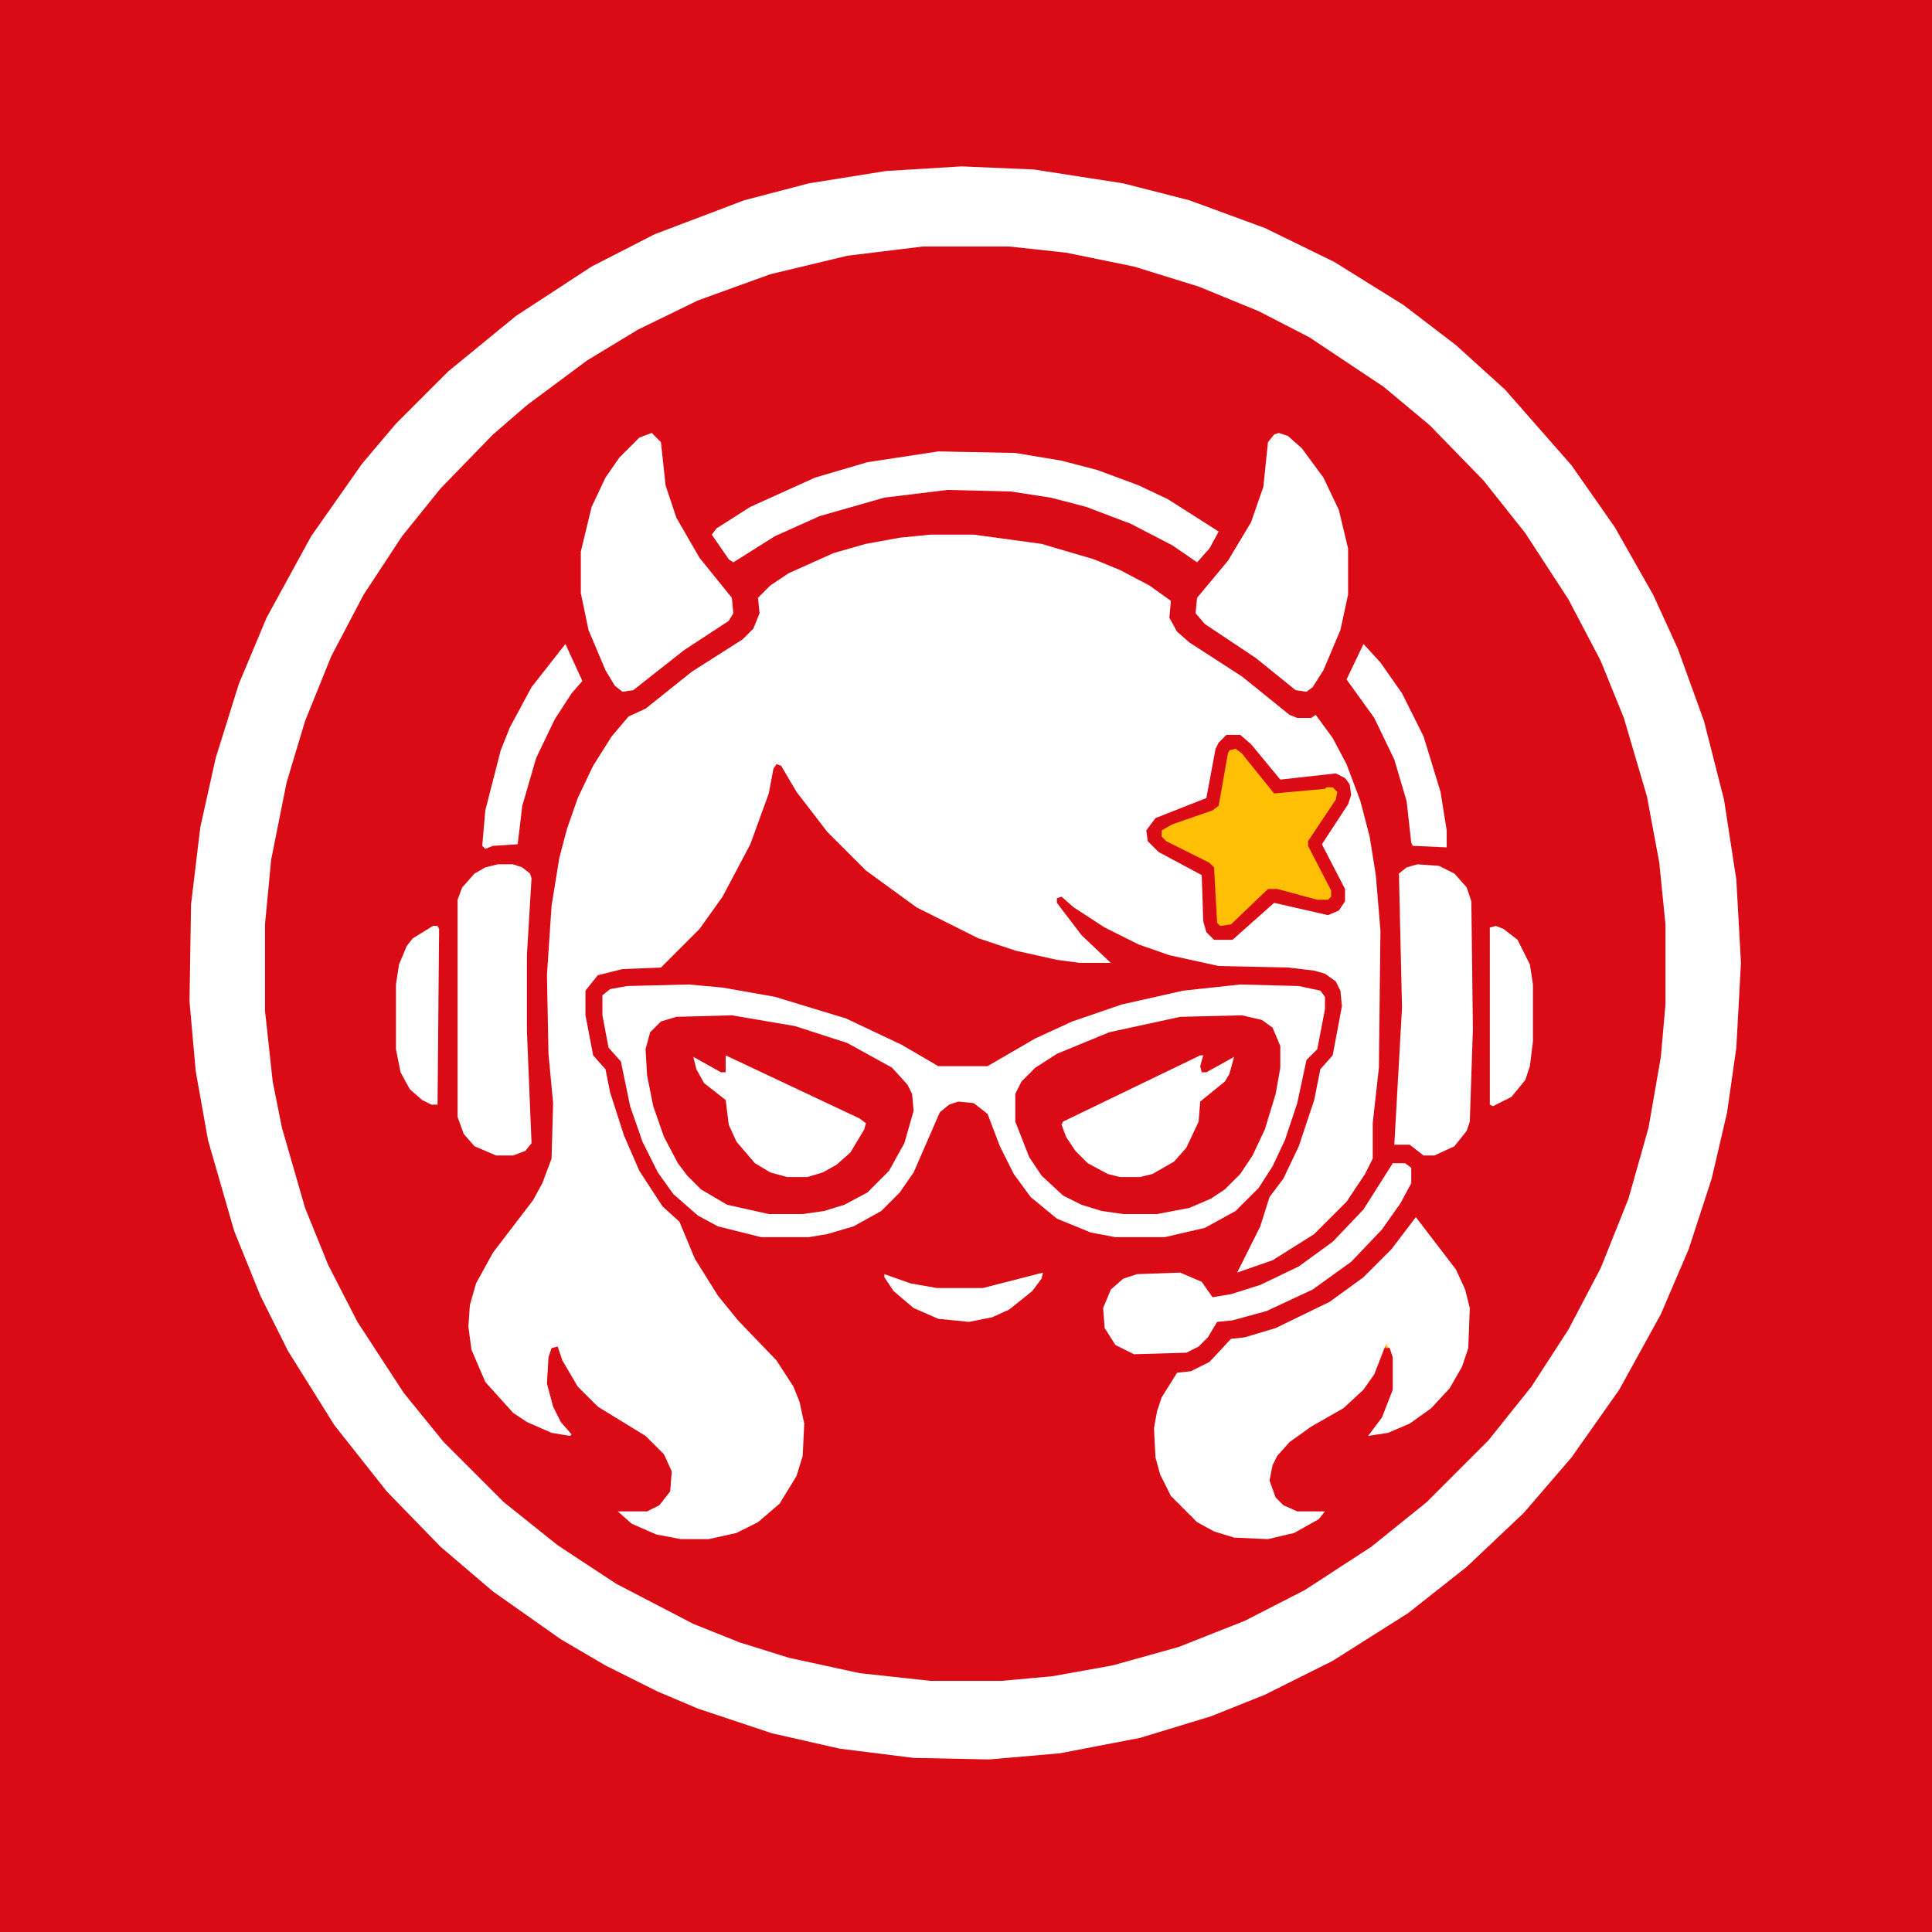
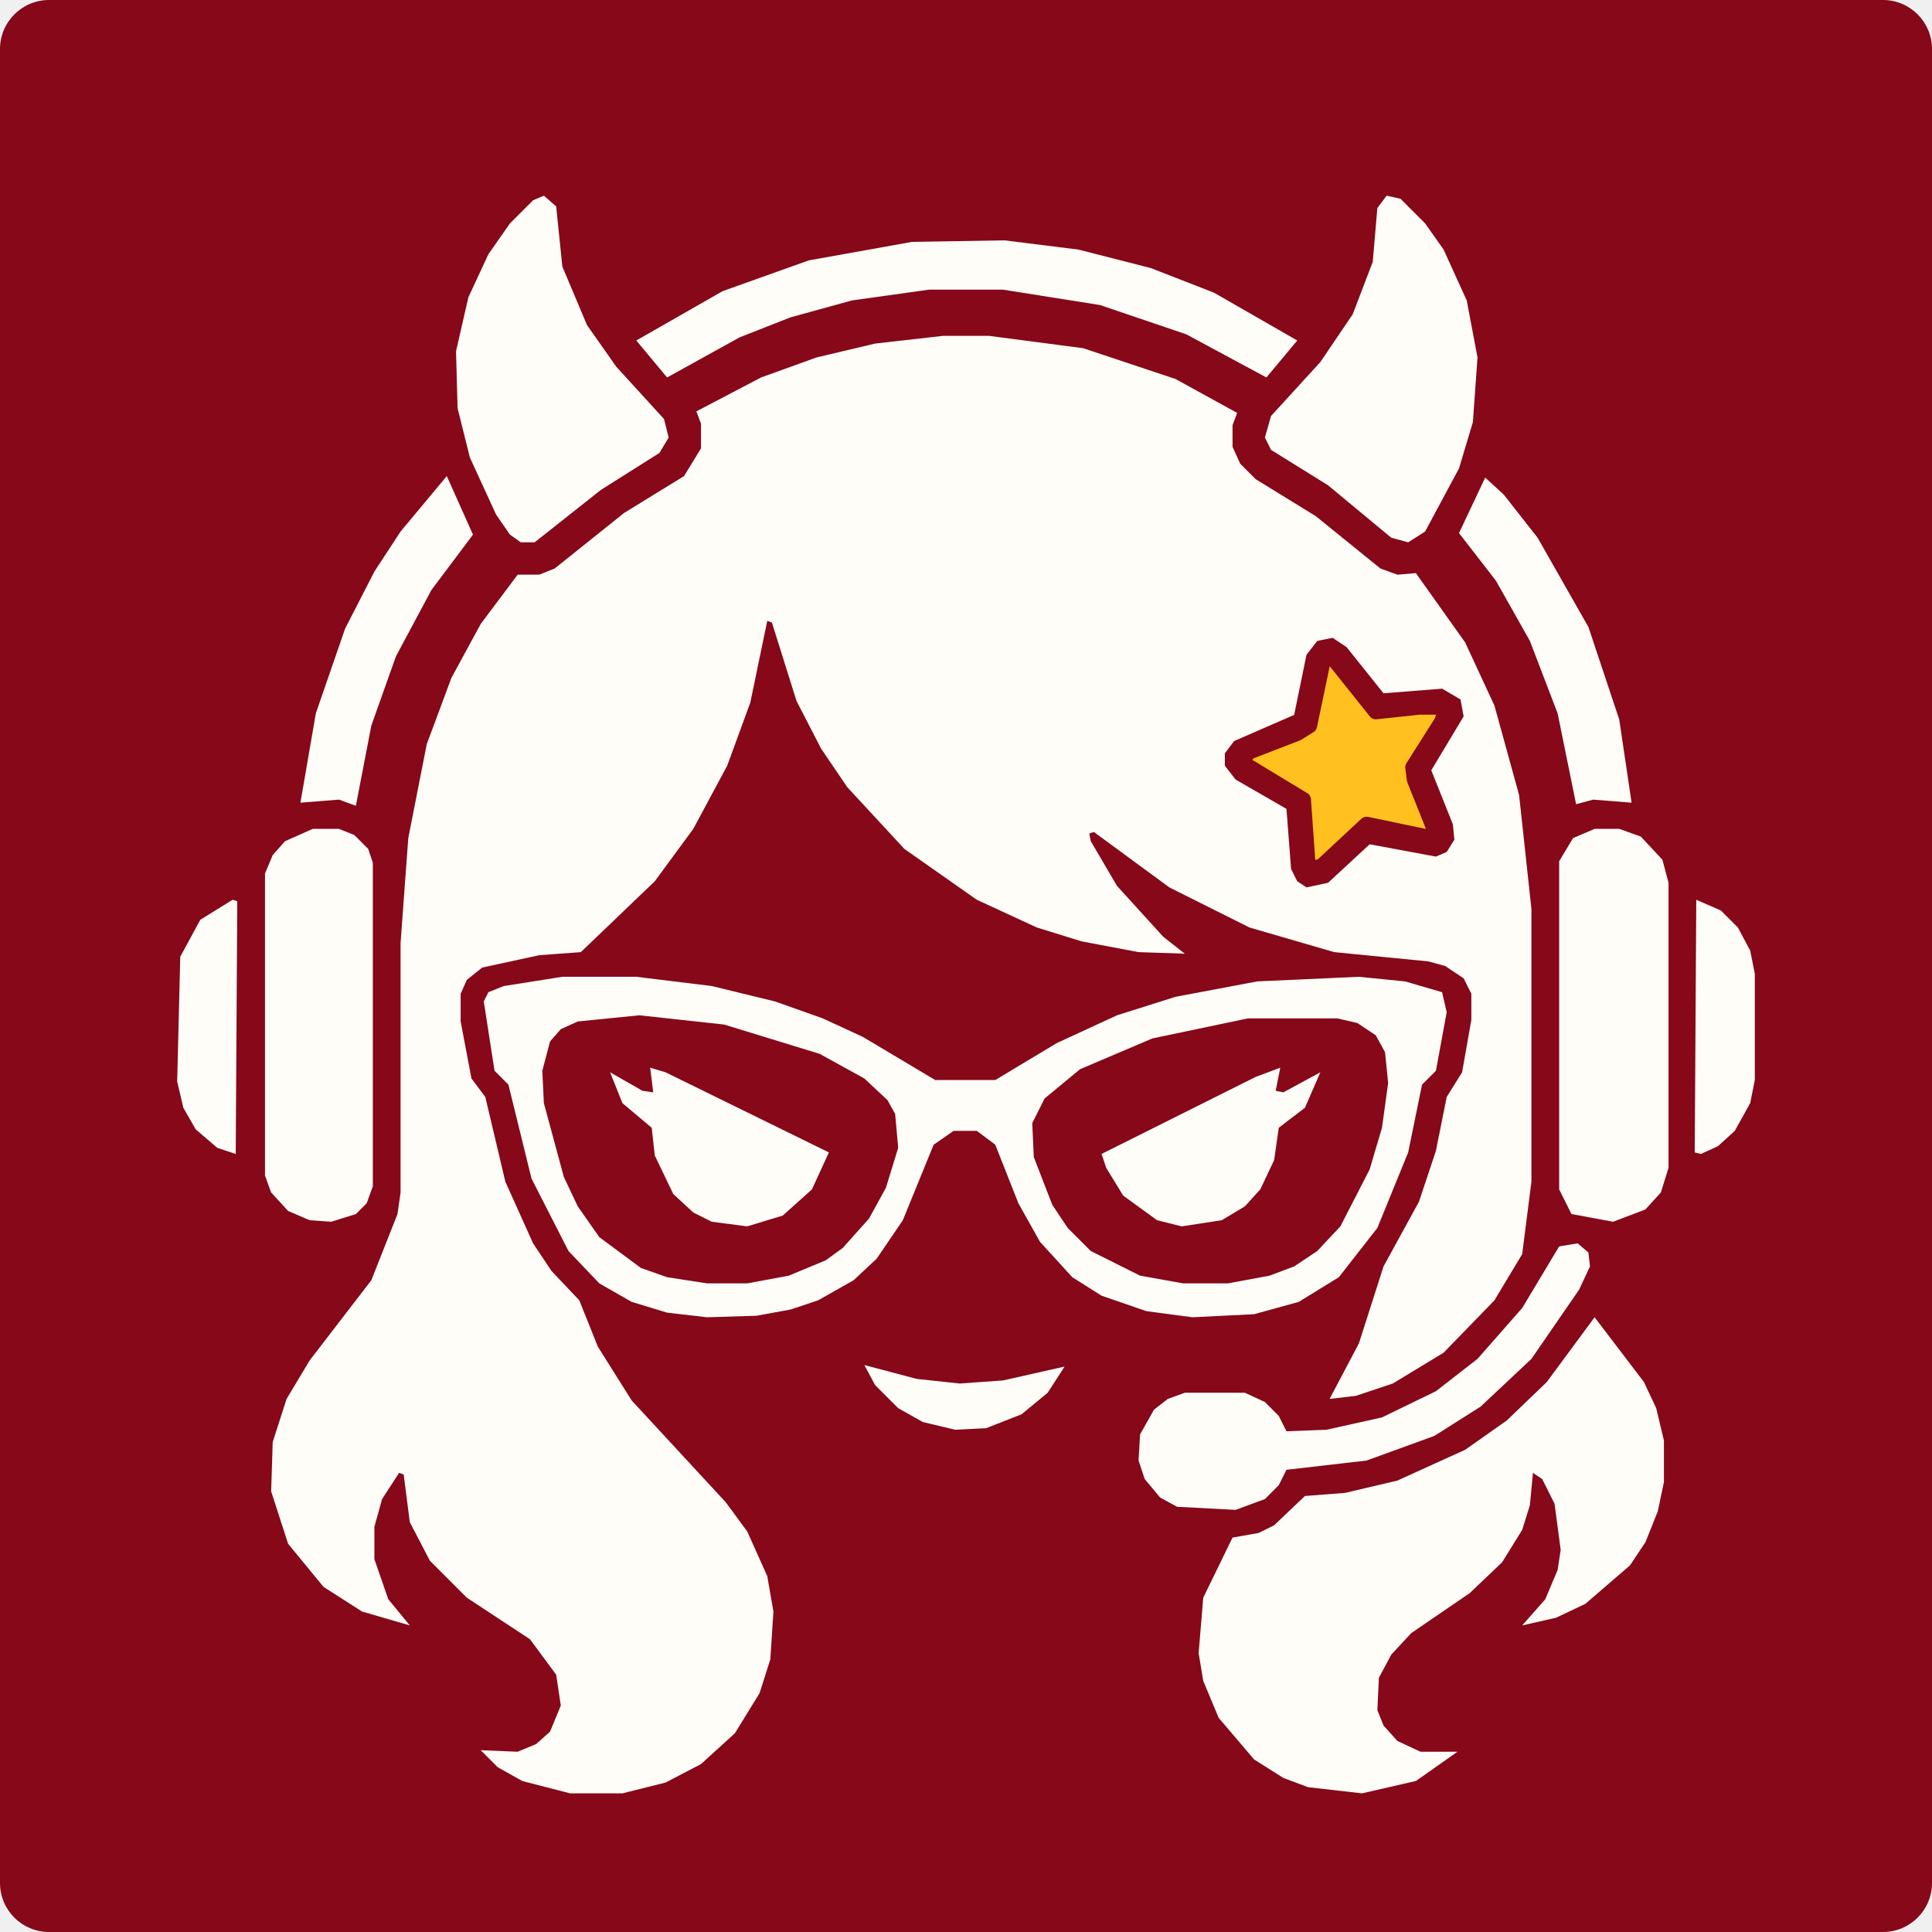
- <svg xmlns="http://www.w3.org/2000/svg" width="1254" height="1254" viewBox="0 0 1254 1254">
-   <rect width="1254" height="1254" fill="#DA0B15" />
-   <path d="M 677 826 L 638 836 L 608 836 L 591 833 L 574 827 L 574 829 L 580 838 L 593 849 L 609 856 L 629 858 L 644 855 L 655 850 L 670 838 L 676 830 Z M 919 790 L 903 811 L 885 829 L 863 845 L 828 862 L 808 868 L 799 869 L 785 884 L 773 890 L 764 891 L 754 907 L 751 916 L 749 927 L 750 946 L 753 957 L 760 971 L 777 988 L 788 994 L 801 998 L 823 999 L 840 995 L 856 986 L 860 981 L 842 981 L 833 977 L 828 972 L 824 961 L 826 951 L 829 945 L 837 936 L 851 926 L 872 914 L 885 902 L 892 892 L 899 874 L 902 875 L 904 881 L 904 902 L 897 920 L 888 932 L 901 930 L 915 924 L 929 914 L 941 901 L 949 887 L 953 875 L 954 849 L 951 837 L 945 824 Z M 916 758 L 912 755 L 904 755 L 885 785 L 865 806 L 843 822 L 818 834 L 799 840 L 787 842 L 780 832 L 766 826 L 738 827 L 729 830 L 721 837 L 716 849 L 717 862 L 724 873 L 736 879 L 770 878 L 778 874 L 784 868 L 790 858 L 800 857 L 822 851 L 852 837 L 877 819 L 897 798 L 909 781 L 916 768 Z M 801 686 L 783 696 L 780 696 L 779 692 L 781 685 L 779 685 L 690 728 L 689 730 L 692 738 L 698 747 L 706 755 L 719 762 L 727 764 L 740 764 L 748 762 L 762 754 L 770 745 L 778 728 L 779 715 L 795 702 L 798 697 Z M 450 686 L 452 694 L 457 703 L 471 714 L 473 730 L 478 741 L 490 755 L 500 761 L 511 764 L 524 764 L 534 761 L 543 756 L 552 748 L 561 733 L 562 729 L 558 726 L 471 685 L 471 696 L 468 696 Z M 391 646 L 391 659 L 395 680 L 403 689 L 409 718 L 417 741 L 427 761 L 437 775 L 453 789 L 466 796 L 494 803 L 525 803 L 537 801 L 554 796 L 572 786 L 584 774 L 593 761 L 610 722 L 616 717 L 622 715 L 632 716 L 641 723 L 649 744 L 658 762 L 669 777 L 686 791 L 708 800 L 724 803 L 756 803 L 782 797 L 802 786 L 817 771 L 826 757 L 834 740 L 842 716 L 848 688 L 855 681 L 860 655 L 860 647 L 857 643 L 843 640 L 805 639 L 768 643 L 728 652 L 696 663 L 672 674 L 641 692 L 609 692 L 585 678 L 549 661 L 503 647 L 469 641 L 447 639 L 407 640 L 396 642 Z M 826 667 L 831 679 L 831 693 L 828 710 L 821 733 L 813 750 L 805 762 L 795 772 L 786 778 L 772 784 L 751 788 L 729 788 L 715 786 L 702 782 L 690 776 L 676 763 L 668 751 L 659 728 L 659 710 L 663 702 L 672 693 L 686 684 L 720 670 L 766 660 L 806 659 L 819 662 Z M 422 670 L 429 663 L 439 660 L 475 659 L 516 666 L 550 677 L 579 693 L 589 704 L 592 710 L 593 721 L 587 742 L 577 760 L 563 774 L 548 782 L 535 786 L 521 788 L 499 788 L 472 782 L 455 772 L 446 763 L 440 755 L 431 738 L 424 718 L 420 698 L 419 681 Z M 971 601 L 967 602 L 967 717 L 969 718 L 981 712 L 990 701 L 993 692 L 995 676 L 995 639 L 993 626 L 985 610 L 976 603 Z M 281 601 L 268 609 L 264 614 L 259 626 L 257 639 L 257 681 L 260 696 L 266 707 L 274 714 L 280 717 L 284 717 L 285 603 L 284 601 Z M 920 561 L 913 563 L 908 567 L 910 654 L 905 743 L 915 743 L 924 750 L 931 750 L 944 744 L 952 734 L 954 728 L 956 668 L 955 585 L 952 576 L 944 567 L 934 562 Z M 323 561 L 315 563 L 308 567 L 300 576 L 297 584 L 297 725 L 301 736 L 308 744 L 322 750 L 333 750 L 341 747 L 345 742 L 342 669 L 342 620 L 345 570 L 344 567 L 339 563 L 333 561 Z M 885 418 L 874 441 L 892 466 L 905 493 L 913 520 L 916 547 L 917 549 L 939 550 L 939 539 L 935 514 L 924 478 L 910 450 L 896 430 Z M 367 418 L 345 446 L 331 472 L 325 487 L 315 526 L 313 549 L 315 551 L 320 549 L 336 548 L 339 523 L 348 492 L 360 467 L 371 450 L 378 442 Z M 727 370 L 710 363 L 676 353 L 632 347 L 604 347 L 584 349 L 562 353 L 541 359 L 512 372 L 500 380 L 492 388 L 493 398 L 489 408 L 482 415 L 449 436 L 419 460 L 408 465 L 397 478 L 385 497 L 375 518 L 368 538 L 363 557 L 358 588 L 355 633 L 356 684 L 359 716 L 358 752 L 352 768 L 346 779 L 320 813 L 309 833 L 305 847 L 304 861 L 306 876 L 315 897 L 333 917 L 342 923 L 358 930 L 370 932 L 371 931 L 364 923 L 359 913 L 355 898 L 356 881 L 358 875 L 362 874 L 365 883 L 375 900 L 388 913 L 419 932 L 431 944 L 436 955 L 435 968 L 428 977 L 420 981 L 401 981 L 410 989 L 426 996 L 442 999 L 460 999 L 478 995 L 492 988 L 506 976 L 517 958 L 521 945 L 522 924 L 519 910 L 515 900 L 504 883 L 479 857 L 466 841 L 451 817 L 441 793 L 430 783 L 415 760 L 405 737 L 396 709 L 393 694 L 385 685 L 380 659 L 380 643 L 388 633 L 404 629 L 429 628 L 454 603 L 469 582 L 487 548 L 499 515 L 502 499 L 504 496 L 507 497 L 517 514 L 537 540 L 562 565 L 595 589 L 635 609 L 659 617 L 686 623 L 701 625 L 721 625 L 702 607 L 686 586 L 686 583 L 689 582 L 697 589 L 717 602 L 739 613 L 759 620 L 791 627 L 836 628 L 853 630 L 860 632 L 867 637 L 870 643 L 871 653 L 865 685 L 857 694 L 853 714 L 843 744 L 833 765 L 824 777 L 818 796 L 803 826 L 826 818 L 853 801 L 874 780 L 886 762 L 891 752 L 891 729 L 895 693 L 896 604 L 893 568 L 889 543 L 883 520 L 874 496 L 865 479 L 854 464 L 851 466 L 842 466 L 837 464 L 806 439 L 772 417 L 764 410 L 759 401 L 760 390 L 746 380 Z M 744 539 L 750 531 L 783 518 L 789 486 L 791 482 L 796 477 L 805 477 L 812 483 L 831 506 L 867 502 L 873 505 L 876 509 L 877 516 L 875 522 L 858 548 L 873 577 L 873 585 L 869 591 L 862 594 L 827 586 L 800 610 L 788 610 L 783 605 L 781 598 L 780 568 L 752 553 L 745 546 Z M 462 347 L 473 363 L 476 365 L 503 348 L 532 335 L 574 323 L 615 318 L 656 319 L 682 323 L 705 329 L 734 340 L 761 354 L 777 365 L 785 356 L 791 345 L 758 324 L 739 315 L 712 305 L 689 299 L 659 294 L 609 293 L 563 300 L 529 310 L 487 329 L 465 343 Z M 830 281 L 827 282 L 823 287 L 820 316 L 812 339 L 797 364 L 777 388 L 776 398 L 782 405 L 815 427 L 841 448 L 848 449 L 852 446 L 859 435 L 870 409 L 875 386 L 875 356 L 869 331 L 859 310 L 845 291 L 836 283 Z M 423 281 L 415 284 L 402 297 L 393 310 L 384 329 L 377 358 L 377 385 L 382 409 L 393 435 L 399 445 L 404 449 L 411 448 L 444 422 L 473 403 L 476 398 L 475 388 L 454 362 L 439 336 L 432 315 L 429 287 Z M 624 108 L 575 111 L 525 119 L 483 130 L 425 152 L 384 173 L 335 205 L 291 241 L 257 275 L 235 301 L 202 348 L 173 401 L 155 444 L 140 492 L 130 537 L 124 587 L 123 650 L 127 695 L 135 740 L 152 799 L 169 841 L 187 877 L 217 925 L 251 968 L 286 1004 L 320 1033 L 364 1064 L 393 1081 L 427 1098 L 453 1109 L 501 1125 L 545 1135 L 593 1141 L 642 1142 L 688 1138 L 740 1128 L 786 1114 L 821 1100 L 865 1078 L 914 1047 L 952 1017 L 989 982 L 1020 946 L 1051 902 L 1078 853 L 1096 811 L 1111 765 L 1121 722 L 1127 680 L 1130 625 L 1127 571 L 1119 519 L 1106 468 L 1089 421 L 1073 386 L 1048 342 L 1020 302 L 977 253 L 945 224 L 911 198 L 866 170 L 821 148 L 772 130 L 729 119 L 671 110 Z M 599 160 L 655 160 L 692 164 L 736 173 L 778 186 L 817 202 L 850 219 L 898 251 L 928 276 L 963 312 L 990 346 L 1018 389 L 1039 429 L 1054 466 L 1069 517 L 1077 560 L 1081 600 L 1081 652 L 1078 686 L 1070 732 L 1057 778 L 1039 823 L 1018 863 L 994 900 L 966 935 L 926 975 L 890 1004 L 847 1032 L 808 1052 L 765 1069 L 722 1081 L 683 1088 L 650 1091 L 604 1091 L 558 1086 L 512 1076 L 480 1066 L 450 1054 L 400 1028 L 362 1003 L 327 975 L 288 936 L 262 904 L 232 858 L 213 821 L 198 784 L 183 732 L 177 702 L 172 656 L 172 600 L 176 558 L 186 508 L 198 468 L 215 426 L 236 386 L 261 348 L 286 317 L 320 282 L 342 263 L 381 234 L 414 214 L 453 195 L 500 178 L 550 166 Z" fill="#FFFFFF" fill-rule="evenodd" />
-   <path d="M 900 872 L 899 875 L 901 875 Z M 754 539 L 754 543 L 757 546 L 785 560 L 788 563 L 790 599 L 792 601 L 799 600 L 823 577 L 829 577 L 855 584 L 862 584 L 864 582 L 864 578 L 849 549 L 849 546 L 867 519 L 868 514 L 865 511 L 861 511 L 860 512 L 827 515 L 806 489 L 802 486 L 798 487 L 797 489 L 791 523 L 787 526 L 761 535 Z" fill="#FFBF05" fill-rule="evenodd" />
+ <svg xmlns="http://www.w3.org/2000/svg" width="1024" height="1024" viewBox="0 0 1024 1024">
+   <rect width="1024" height="1024" rx="26" fill="#860819" />
+   <path d="M 458.11,723.50 L 463.82,734.11 L 476.07,746.36 L 489.14,753.71 L 506.28,757.79 L 522.62,756.98 L 541.40,749.63 L 555.28,738.19 L 564.26,724.31 L 531.60,731.66 L 508.73,733.30 L 485.87,730.85 Z M 845.17,698.18 L 819.85,732.48 L 798.62,752.89 L 776.57,768.41 L 740.64,784.74 L 712.88,791.27 L 691.65,792.91 L 675.32,808.42 L 667.15,812.50 L 653.27,814.95 L 637.75,846.80 L 635.30,876.20 L 637.75,890.90 L 645.92,910.49 L 664.70,932.54 L 680.22,942.34 L 693.28,947.24 L 721.86,950.51 L 750.44,943.97 L 772.49,928.46 L 752.89,928.46 L 740.64,922.74 L 733.30,914.58 L 730.03,906.41 L 730.85,889.26 L 737.38,877.01 L 747.99,865.58 L 779.02,844.35 L 796.17,828.02 L 806.79,810.87 L 810.87,797.81 L 812.50,780.66 L 817.40,783.92 L 823.94,796.99 L 827.20,821.49 L 825.57,832.10 L 819.04,847.62 L 806.79,861.50 L 824.75,857.42 L 840.27,850.07 L 863.95,829.65 L 872.11,817.40 L 878.65,801.07 L 881.91,785.56 L 881.91,763.51 L 877.83,746.36 L 871.30,732.48 Z M 841.90,663.89 L 836.19,658.99 L 826.39,660.62 L 806.79,693.28 L 783.11,720.23 L 761.06,737.38 L 732.48,751.26 L 703.08,757.79 L 681.85,758.61 L 677.77,750.44 L 670.42,743.09 L 659.80,738.19 L 627.96,738.19 L 618.97,741.46 L 611.62,747.18 L 604.27,760.24 L 603.46,774.12 L 606.72,783.92 L 614.89,793.72 L 623.87,798.62 L 654.90,800.26 L 670.42,794.54 L 677.77,787.19 L 681.85,779.02 L 724.31,774.12 L 760.24,761.06 L 784.74,745.54 L 811.69,720.23 L 837.00,683.48 L 842.72,671.23 Z M 256.41,530.78 L 262.12,567.53 L 269.47,574.88 L 281.72,624.69 L 301.32,663.07 L 317.65,680.22 L 334.80,690.02 L 353.58,695.73 L 374.81,698.18 L 400.94,697.37 L 418.91,694.10 L 433.61,689.20 L 452.39,678.58 L 464.64,667.15 L 478.52,646.74 L 494.85,606.72 L 505.47,599.37 L 517.72,599.37 L 527.52,606.72 L 539.76,637.75 L 551.20,658.17 L 568.34,676.95 L 583.86,686.75 L 607.54,694.92 L 632.04,698.18 L 664.70,696.55 L 688.38,690.02 L 709.61,676.95 L 730.03,650.82 L 746.36,610.81 L 753.71,574.88 L 761.06,567.53 L 766.78,536.50 L 764.33,525.88 L 744.73,520.17 L 720.23,517.72 L 666.33,520.17 L 623.06,528.33 L 592.03,538.13 L 560.18,552.83 L 527.52,572.43 L 495.67,572.43 L 457.29,549.56 L 436.06,539.76 L 410.74,530.78 L 377.26,522.62 L 337.25,517.72 L 298.05,517.72 L 267.02,522.62 L 258.86,525.88 Z M 729.21,548.75 L 734.11,557.73 L 735.74,574.06 L 732.48,597.74 L 725.95,619.79 L 710.43,650.00 L 698.18,663.07 L 685.93,671.23 L 672.87,676.13 L 650.82,680.22 L 627.14,680.22 L 604.27,676.13 L 578.14,663.07 L 565.89,650.82 L 557.73,638.57 L 547.93,613.26 L 547.11,595.29 L 553.65,582.23 L 572.43,566.71 L 610.81,550.38 L 661.44,539.76 L 708.80,539.76 L 719.41,542.21 Z M 699.81,568.34 L 680.22,578.96 L 676.13,578.14 L 678.58,565.89 L 665.52,570.79 L 583.86,611.62 L 586.31,618.97 L 595.29,633.67 L 613.26,646.74 L 626.32,650.00 L 647.55,646.74 L 659.80,639.39 L 667.97,630.41 L 675.32,614.89 L 677.77,597.74 L 691.65,587.13 Z M 291.52,552.01 L 297.24,545.48 L 306.22,541.40 L 338.88,538.13 L 383.80,543.03 L 434.42,558.55 L 458.11,571.61 L 470.35,583.04 L 474.44,590.39 L 476.07,608.36 L 469.54,629.59 L 460.56,645.92 L 446.67,661.44 L 437.69,667.97 L 418.09,676.13 L 396.04,680.22 L 374.81,680.22 L 353.58,676.95 L 339.70,672.05 L 317.65,655.72 L 306.22,639.39 L 298.87,623.87 L 288.26,584.68 L 287.44,567.53 Z M 323.37,568.34 L 329.90,584.68 L 345.42,597.74 L 347.05,612.44 L 356.85,632.85 L 367.46,642.65 L 377.26,647.55 L 396.04,650.00 L 414.83,644.29 L 430.34,630.41 L 439.32,610.81 L 352.77,568.34 L 344.60,565.89 L 346.23,578.96 L 340.52,578.14 Z M 899.06,476.89 L 898.25,610.81 L 901.51,611.62 L 910.49,607.54 L 919.48,599.37 L 927.64,584.68 L 930.09,572.43 L 930.09,516.08 L 927.64,503.83 L 921.11,491.59 L 912.13,482.60 Z M 123.30,476.89 L 106.16,487.50 L 95.54,507.10 L 93.91,573.24 L 97.17,587.13 L 103.71,598.56 L 115.14,608.36 L 124.94,611.62 L 125.75,477.70 Z M 845.17,439.32 L 833.74,444.22 L 826.39,456.47 L 826.39,630.41 L 832.92,643.47 L 854.97,647.55 L 872.11,641.02 L 880.28,632.04 L 884.36,618.97 L 884.36,467.90 L 881.10,455.66 L 869.67,443.41 L 858.23,439.32 Z M 165.77,439.32 L 151.07,445.86 L 144.54,453.21 L 140.45,463.00 L 140.45,623.06 L 143.72,632.04 L 152.70,641.84 L 164.13,646.74 L 175.57,647.55 L 188.63,643.47 L 194.35,637.75 L 197.61,628.77 L 197.61,457.29 L 195.16,449.94 L 187.81,442.59 L 179.65,439.32 Z M 787.19,253.14 L 773.31,282.54 L 792.91,307.85 L 810.87,339.70 L 825.57,378.08 L 835.37,426.26 L 844.35,423.81 L 864.77,425.44 L 858.23,381.35 L 841.90,332.35 L 814.95,284.99 L 796.99,262.12 Z M 236.81,252.33 L 212.31,281.72 L 198.43,302.95 L 182.92,333.17 L 167.40,378.08 L 159.23,425.44 L 179.65,423.81 L 188.63,427.07 L 196.80,384.61 L 209.86,347.87 L 228.64,312.75 L 250.69,283.36 Z M 623.06,200.88 L 574.06,184.55 L 524.25,178.02 L 499.75,178.02 L 463.82,182.10 L 432.79,189.45 L 403.39,200.06 L 369.10,218.03 L 371.55,224.56 L 371.55,237.63 L 362.56,252.33 L 330.72,271.92 L 293.97,301.32 L 285.81,304.59 L 274.37,304.59 L 254.78,330.72 L 239.26,359.30 L 226.19,394.41 L 216.40,444.22 L 212.31,499.75 L 212.31,632.04 L 210.68,643.47 L 196.80,678.58 L 164.13,721.05 L 151.89,741.46 L 144.54,764.33 L 143.72,790.46 L 152.70,818.22 L 171.48,841.08 L 191.90,854.15 L 217.21,861.50 L 205.78,847.62 L 198.43,826.39 L 198.43,809.24 L 202.51,794.54 L 211.50,780.66 L 213.95,781.47 L 217.21,806.79 L 227.83,827.20 L 247.43,846.80 L 280.91,868.85 L 294.79,887.63 L 297.24,903.96 L 291.52,917.84 L 284.17,924.38 L 274.37,928.46 L 254.78,927.64 L 263.76,936.63 L 276.82,943.97 L 302.14,950.51 L 329.90,950.51 L 352.77,944.79 L 371.55,934.99 L 389.51,918.66 L 402.58,897.43 L 408.29,879.46 L 409.93,854.15 L 406.66,835.37 L 396.04,811.69 L 384.61,796.17 L 334.80,742.28 L 316.84,713.70 L 307.04,689.20 L 292.34,673.68 L 282.54,658.99 L 267.84,626.32 L 257.22,581.41 L 249.88,571.61 L 244.16,541.40 L 244.16,526.70 L 247.43,519.35 L 255.59,512.82 L 285.81,506.28 L 307.85,504.65 L 347.05,467.09 L 367.46,439.32 L 385.43,405.84 L 397.68,372.36 L 406.66,329.08 L 409.11,329.90 L 422.18,371.55 L 435.24,396.86 L 449.12,417.28 L 479.34,449.94 L 517.72,476.89 L 549.56,491.59 L 573.24,498.93 L 603.46,504.65 L 627.96,505.47 L 616.52,496.48 L 592.03,469.54 L 578.14,445.86 L 577.33,441.77 L 579.78,440.96 L 619.79,470.35 L 662.25,491.59 L 707.16,504.65 L 756.98,509.55 L 765.96,512.00 L 775.76,518.53 L 779.84,526.70 L 779.84,540.58 L 774.94,568.34 L 766.78,581.41 L 761.06,609.99 L 752.08,636.94 L 733.30,671.23 L 720.23,712.06 L 704.71,741.46 L 718.60,739.83 L 738.19,733.30 L 765.14,716.96 L 792.09,689.20 L 806.79,664.70 L 811.69,626.32 L 811.69,481.79 L 805.15,421.36 L 792.09,374.00 L 776.57,340.52 L 750.44,303.77 L 740.64,304.59 L 731.66,301.32 L 697.37,273.56 L 665.52,253.96 L 657.35,245.79 L 653.27,236.81 L 653.27,225.38 L 655.72,218.85 Z M 706.35,338.07 L 713.70,342.97 L 733.30,367.46 L 764.33,365.01 L 774.12,370.73 L 775.76,379.71 L 758.61,408.29 L 770.04,436.87 L 770.86,445.04 L 766.78,451.57 L 761.06,454.02 L 725.95,447.49 L 703.90,467.90 L 692.47,470.35 L 687.57,467.09 L 684.30,460.56 L 681.85,428.71 L 654.90,413.19 L 649.19,405.84 L 649.19,399.31 L 654.09,392.78 L 685.93,378.90 L 692.47,347.05 L 698.18,339.70 Z M 337.25,180.47 L 353.58,200.06 L 391.96,178.83 L 418.91,168.22 L 451.57,159.23 L 492.40,153.52 L 531.60,153.52 L 583.04,161.68 L 628.77,177.20 L 671.23,200.06 L 687.57,180.47 L 643.47,155.15 L 609.99,142.09 L 571.61,132.29 L 532.41,127.39 L 483.42,128.20 L 428.71,138.00 L 382.98,154.33 Z M 734.93,103.71 L 730.03,110.24 L 727.58,138.82 L 716.96,166.58 L 699.81,191.90 L 673.68,220.48 L 670.42,231.91 L 673.68,238.44 L 703.90,257.22 L 737.38,284.99 L 746.36,287.44 L 755.34,281.72 L 773.31,248.24 L 780.66,223.74 L 783.11,189.45 L 777.39,159.23 L 765.14,132.29 L 755.34,118.41 L 742.28,105.34 Z M 288.26,103.71 L 282.54,106.16 L 270.29,118.41 L 258.86,134.74 L 248.24,157.60 L 241.71,186.18 L 242.53,216.40 L 249.06,242.53 L 262.94,272.74 L 270.29,283.36 L 276.01,287.44 L 283.36,287.44 L 318.47,259.67 L 349.50,240.08 L 354.40,231.91 L 351.95,222.11 L 326.63,194.35 L 311.12,172.30 L 298.05,141.27 L 294.79,109.42 Z" fill="#FFFDF8" fill-rule="evenodd" clip-rule="evenodd" />
+   <path d="M 706.35,348.68 L 701.45,349.50 L 694.10,384.61 L 687.57,388.70 L 662.25,398.49 L 658.99,401.76 L 659.80,405.03 L 690.83,423.81 L 693.28,458.11 L 695.73,460.56 L 700.63,458.92 L 724.31,436.87 L 759.43,444.22 L 761.06,441.77 L 749.63,413.19 L 748.81,406.66 L 764.33,382.16 L 765.96,376.45 L 764.33,374.81 L 752.08,374.81 L 729.21,377.26 Z" fill="#FFC020" stroke="#860819" stroke-width="8" stroke-linejoin="round" />
</svg>
